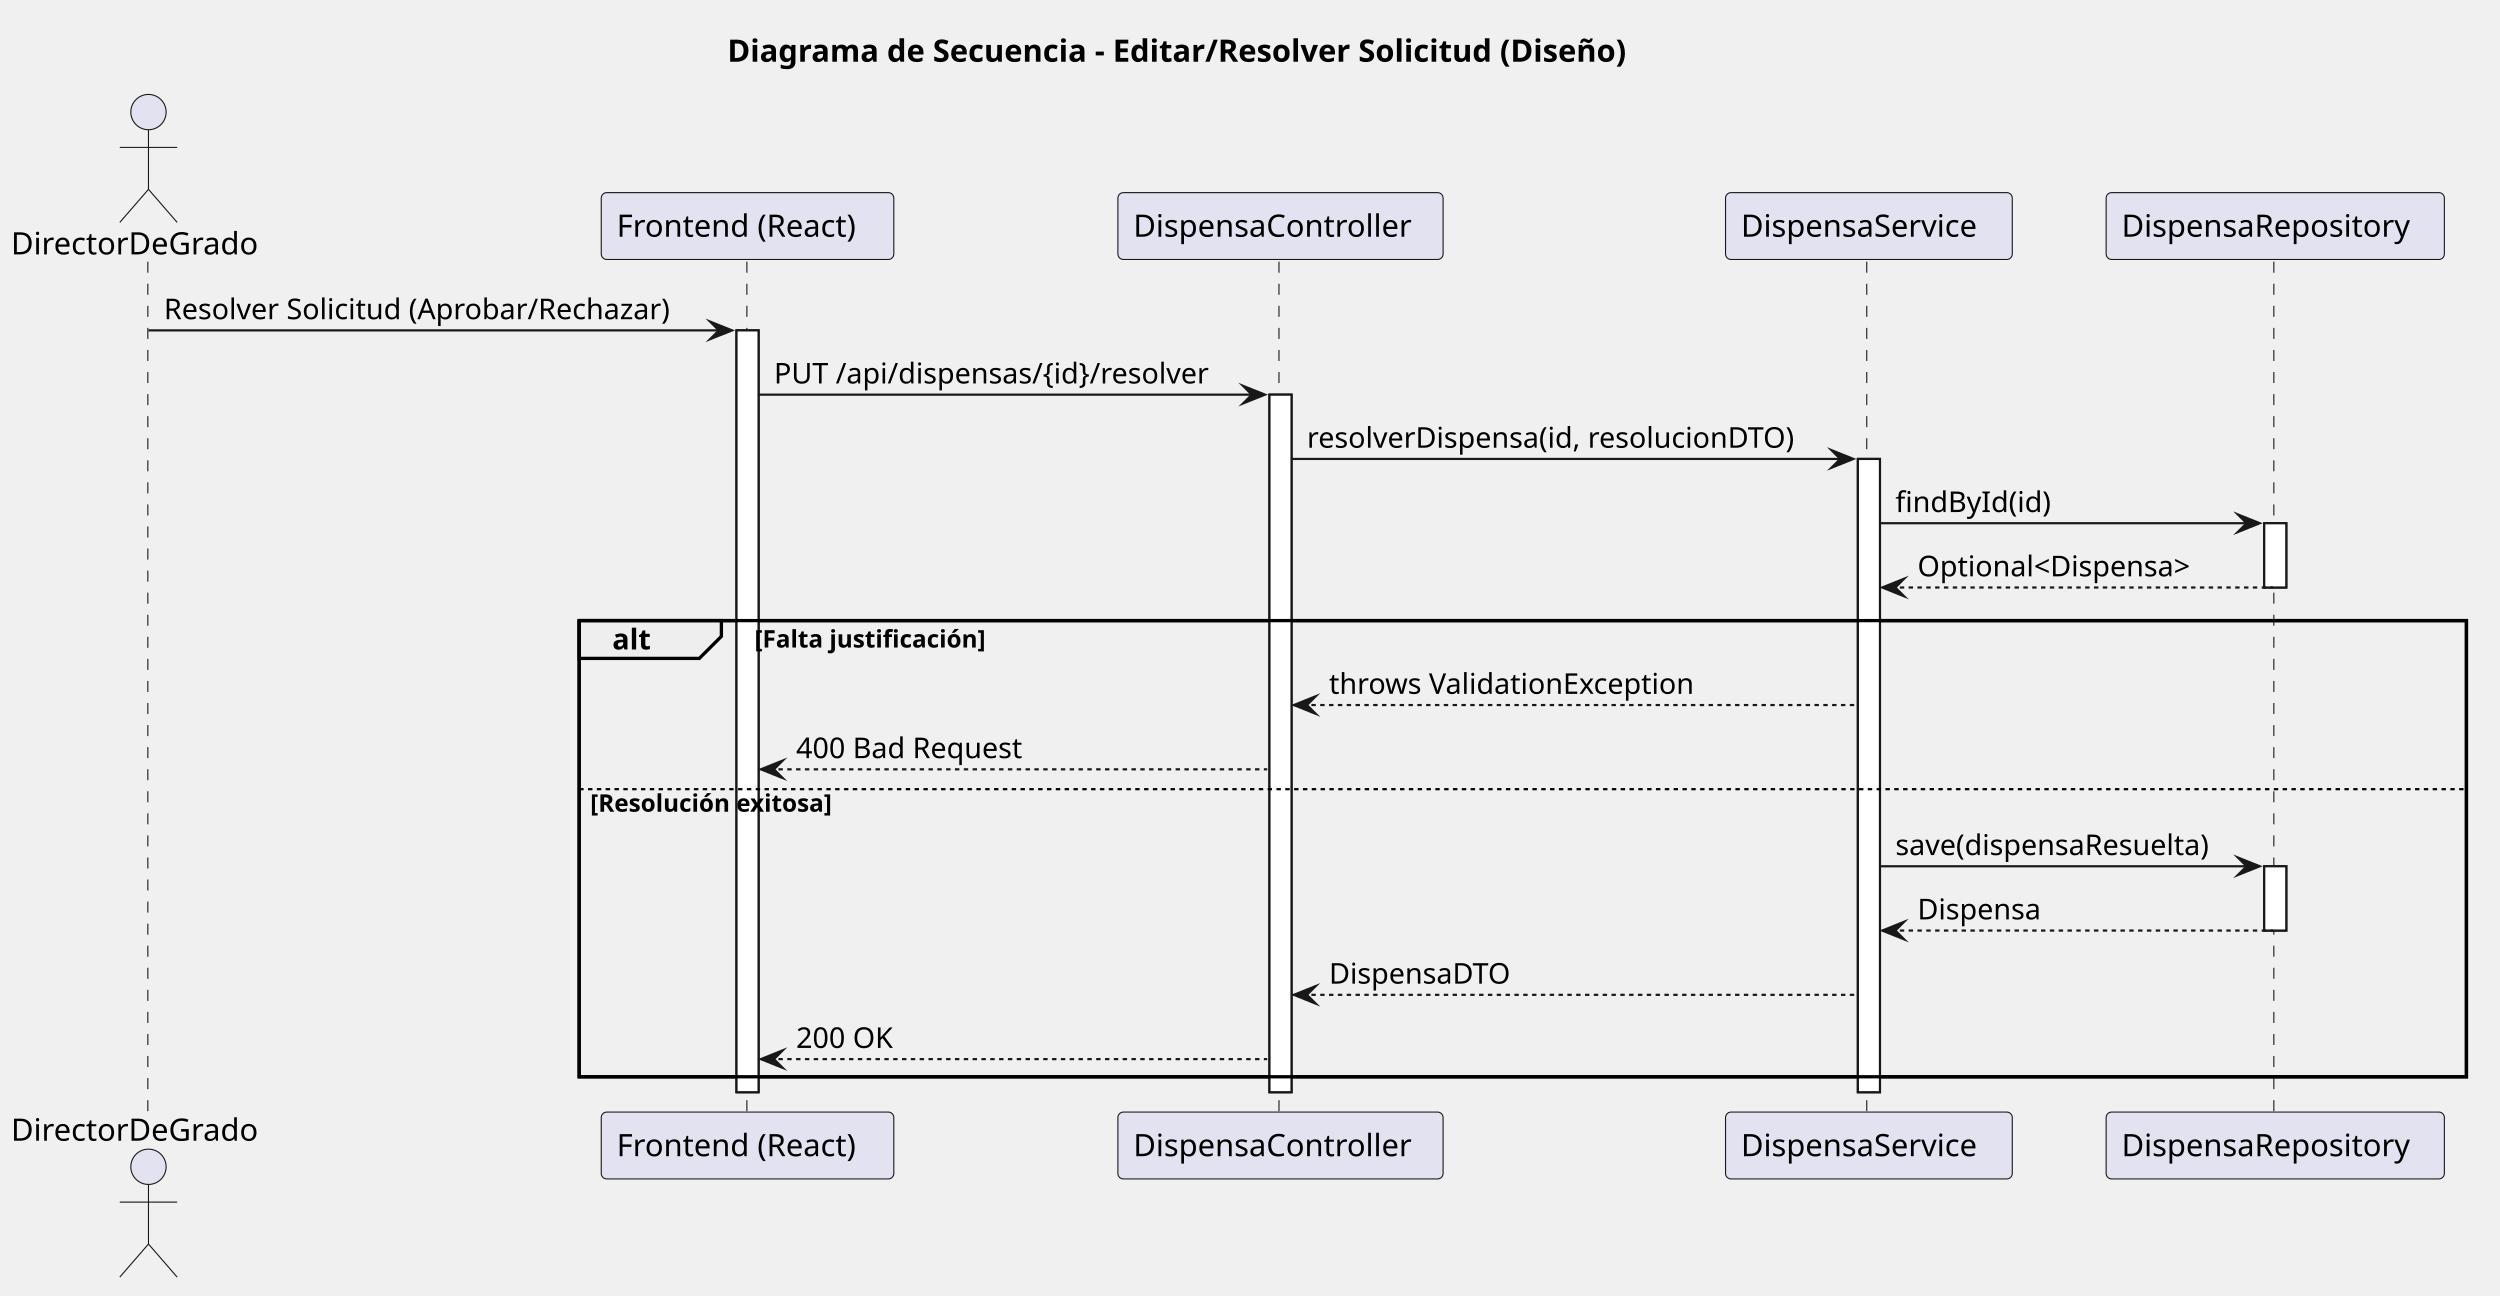
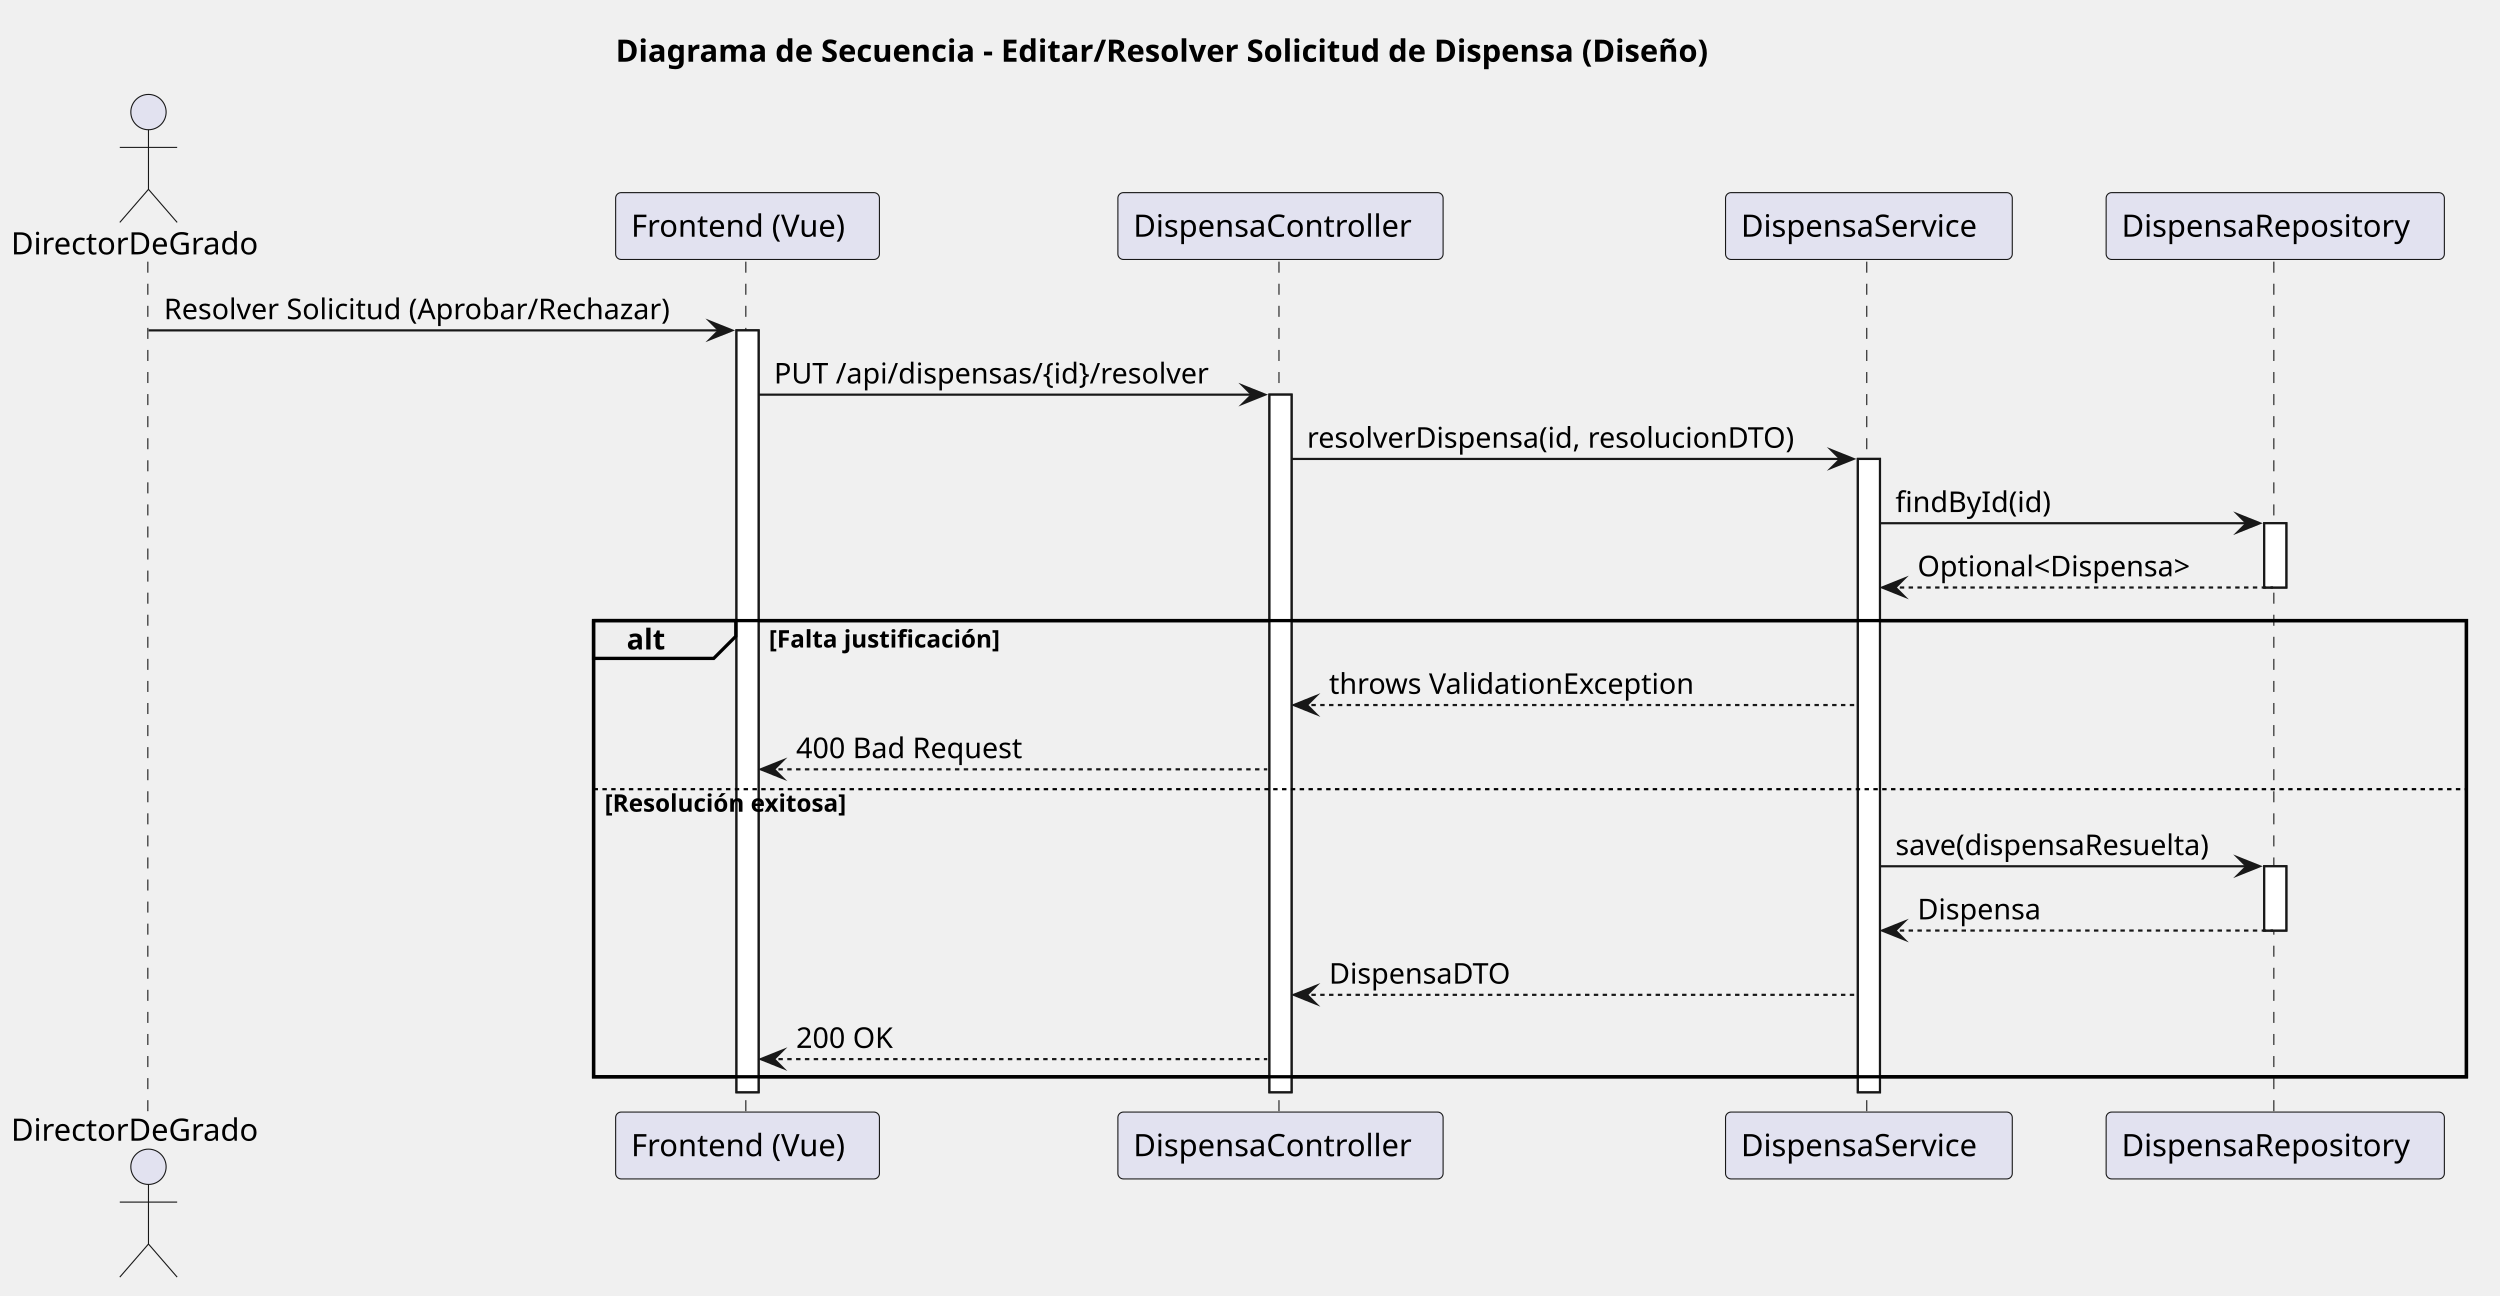
<svg xmlns="http://www.w3.org/2000/svg" contentStyleType="text/css" data-diagram-type="SEQUENCE" height="587px" preserveAspectRatio="none" style="width:1133px;height:587px;background:#FFFFFF;" version="1.1" viewBox="0 0 1133 587" width="1133px" zoomAndPan="magnify">
  <defs />
  <g>
    <g class="title" data-source-line="1">
-       <text fill="#000000" font-family="sans-serif" font-size="14" font-weight="700" lengthAdjust="spacing" textLength="467.496" x="329.646" y="27.995">Diagrama de Secuencia - Editar/Resolver Solicitud (Diseño)</text>
+       <text fill="#000000" font-family="sans-serif" font-size="14" font-weight="700" lengthAdjust="spacing" textLength="568.777" x="279.005" y="27.995">Diagrama de Secuencia - Editar/Resolver Solicitud de Dispensa (Diseño)</text>
    </g>
    <g>
      <rect fill="#FFFFFF" height="345.266" style="stroke:#181818;stroke-width:1;" width="10" x="333.783" y="149.727" />
    </g>
    <g>
      <rect fill="#FFFFFF" height="316.133" style="stroke:#181818;stroke-width:1;" width="10" x="575.322" y="178.859" />
    </g>
    <g>
      <rect fill="#FFFFFF" height="287" style="stroke:#181818;stroke-width:1;" width="10" x="841.991" y="207.992" />
    </g>
    <g>
      <rect fill="#FFFFFF" height="29.133" style="stroke:#181818;stroke-width:1;" width="10" x="1026.147" y="237.125" />
    </g>
    <g>
      <rect fill="#FFFFFF" height="29.133" style="stroke:#181818;stroke-width:1;" width="10" x="1026.147" y="392.594" />
    </g>
-     <rect fill="none" height="206.734" style="stroke:#000000;stroke-width:1.5;" width="855.299" x="262.488" y="281.258" />
+     <rect fill="none" height="206.734" style="stroke:#000000;stroke-width:1.5;" width="848.778" x="269.01" y="281.258" />
    <g class="participant-lifeline" data-entity-uid="part1" data-qualified-name="Director" data-source-line="3" id="part1-lifeline">
      <g>
        <rect fill="#000000" fill-opacity="0" height="386.398" width="8" x="63.288" y="118.594" />
        <line style="stroke:#181818;stroke-width:0.5;stroke-dasharray:5,5;" x1="67" x2="67" y1="118.594" y2="504.992" />
      </g>
    </g>
    <g class="participant-lifeline" data-entity-uid="part2" data-qualified-name="FE" data-source-line="4" id="part2-lifeline">
      <g>
        <rect fill="#000000" fill-opacity="0" height="386.398" width="8" x="334.783" y="118.594" />
-         <line style="stroke:#181818;stroke-width:0.5;stroke-dasharray:5,5;" x1="338.488" x2="338.488" y1="118.594" y2="504.992" />
+         <line style="stroke:#181818;stroke-width:0.5;stroke-dasharray:5,5;" x1="338.01" x2="338.01" y1="118.594" y2="504.992" />
      </g>
    </g>
    <g class="participant-lifeline" data-entity-uid="part3" data-qualified-name="Controller" data-source-line="5" id="part3-lifeline">
      <g>
        <rect fill="#000000" fill-opacity="0" height="386.398" width="8" x="576.322" y="118.594" />
        <line style="stroke:#181818;stroke-width:0.5;stroke-dasharray:5,5;" x1="579.63" x2="579.63" y1="118.594" y2="504.992" />
      </g>
    </g>
    <g class="participant-lifeline" data-entity-uid="part4" data-qualified-name="Service" data-source-line="6" id="part4-lifeline">
      <g>
        <rect fill="#000000" fill-opacity="0" height="386.398" width="8" x="842.991" y="118.594" />
        <line style="stroke:#181818;stroke-width:0.5;stroke-dasharray:5,5;" x1="846.015" x2="846.015" y1="118.594" y2="504.992" />
      </g>
    </g>
    <g class="participant-lifeline" data-entity-uid="part5" data-qualified-name="Repository" data-source-line="7" id="part5-lifeline">
      <g>
        <rect fill="#000000" fill-opacity="0" height="386.398" width="8" x="1027.147" y="118.594" />
        <line style="stroke:#181818;stroke-width:0.5;stroke-dasharray:5,5;" x1="1030.505" x2="1030.505" y1="118.594" y2="504.992" />
      </g>
    </g>
    <g class="participant participant-head" data-entity-uid="part1" data-qualified-name="Director" data-source-line="3" id="part1-head">
      <text fill="#000000" font-family="sans-serif" font-size="14" lengthAdjust="spacing" textLength="118.576" x="5" y="115.292">DirectorDeGrado</text>
      <ellipse cx="67.288" cy="50.797" fill="#E2E2F0" rx="8" ry="8" style="stroke:#181818;stroke-width:0.5;" />
      <path d="M67.288,58.797 L67.288,85.797 M54.288,66.797 L80.288,66.797 M67.288,85.797 L54.288,100.797 M67.288,85.797 L80.288,100.797" fill="none" style="stroke:#181818;stroke-width:0.5;" />
    </g>
    <g class="participant participant-tail" data-entity-uid="part1" data-qualified-name="Director" data-source-line="3" id="part1-tail">
      <text fill="#000000" font-family="sans-serif" font-size="14" lengthAdjust="spacing" textLength="118.576" x="5" y="516.987">DirectorDeGrado</text>
      <ellipse cx="67.288" cy="528.789" fill="#E2E2F0" rx="8" ry="8" style="stroke:#181818;stroke-width:0.5;" />
      <path d="M67.288,536.789 L67.288,563.789 M54.288,544.789 L80.288,544.789 M67.288,563.789 L54.288,578.789 M67.288,563.789 L80.288,578.789" fill="none" style="stroke:#181818;stroke-width:0.5;" />
    </g>
    <g class="participant participant-head" data-entity-uid="part2" data-qualified-name="FE" data-source-line="4" id="part2-head">
-       <rect fill="#E2E2F0" height="30.297" rx="2.5" ry="2.5" style="stroke:#181818;stroke-width:0.5;" width="132.59" x="272.488" y="87.297" />
-       <text fill="#000000" font-family="sans-serif" font-size="14" lengthAdjust="spacing" textLength="118.59" x="279.488" y="107.292">Frontend (React)</text>
+       <rect fill="#E2E2F0" height="30.297" rx="2.5" ry="2.5" style="stroke:#181818;stroke-width:0.5;" width="119.547" x="279.01" y="87.297" />
+       <text fill="#000000" font-family="sans-serif" font-size="14" lengthAdjust="spacing" textLength="105.547" x="286.01" y="107.292">Frontend (Vue)</text>
    </g>
    <g class="participant participant-tail" data-entity-uid="part2" data-qualified-name="FE" data-source-line="4" id="part2-tail">
-       <rect fill="#E2E2F0" height="30.297" rx="2.5" ry="2.5" style="stroke:#181818;stroke-width:0.5;" width="132.59" x="272.488" y="503.992" />
-       <text fill="#000000" font-family="sans-serif" font-size="14" lengthAdjust="spacing" textLength="118.59" x="279.488" y="523.987">Frontend (React)</text>
+       <rect fill="#E2E2F0" height="30.297" rx="2.5" ry="2.5" style="stroke:#181818;stroke-width:0.5;" width="119.547" x="279.01" y="503.992" />
+       <text fill="#000000" font-family="sans-serif" font-size="14" lengthAdjust="spacing" textLength="105.547" x="286.01" y="523.987">Frontend (Vue)</text>
    </g>
    <g class="participant participant-head" data-entity-uid="part3" data-qualified-name="Controller" data-source-line="5" id="part3-head">
      <rect fill="#E2E2F0" height="30.297" rx="2.5" ry="2.5" style="stroke:#181818;stroke-width:0.5;" width="147.383" x="506.63" y="87.297" />
      <text fill="#000000" font-family="sans-serif" font-size="14" lengthAdjust="spacing" textLength="133.383" x="513.63" y="107.292">DispensaController</text>
    </g>
    <g class="participant participant-tail" data-entity-uid="part3" data-qualified-name="Controller" data-source-line="5" id="part3-tail">
      <rect fill="#E2E2F0" height="30.297" rx="2.5" ry="2.5" style="stroke:#181818;stroke-width:0.5;" width="147.383" x="506.63" y="503.992" />
      <text fill="#000000" font-family="sans-serif" font-size="14" lengthAdjust="spacing" textLength="133.383" x="513.63" y="523.987">DispensaController</text>
    </g>
    <g class="participant participant-head" data-entity-uid="part4" data-qualified-name="Service" data-source-line="6" id="part4-head">
      <rect fill="#E2E2F0" height="30.297" rx="2.5" ry="2.5" style="stroke:#181818;stroke-width:0.5;" width="129.951" x="782.015" y="87.297" />
      <text fill="#000000" font-family="sans-serif" font-size="14" lengthAdjust="spacing" textLength="115.951" x="789.015" y="107.292">DispensaService</text>
    </g>
    <g class="participant participant-tail" data-entity-uid="part4" data-qualified-name="Service" data-source-line="6" id="part4-tail">
      <rect fill="#E2E2F0" height="30.297" rx="2.5" ry="2.5" style="stroke:#181818;stroke-width:0.5;" width="129.951" x="782.015" y="503.992" />
      <text fill="#000000" font-family="sans-serif" font-size="14" lengthAdjust="spacing" textLength="115.951" x="789.015" y="523.987">DispensaService</text>
    </g>
    <g class="participant participant-head" data-entity-uid="part5" data-qualified-name="Repository" data-source-line="7" id="part5-head">
      <rect fill="#E2E2F0" height="30.297" rx="2.5" ry="2.5" style="stroke:#181818;stroke-width:0.5;" width="153.282" x="954.505" y="87.297" />
      <text fill="#000000" font-family="sans-serif" font-size="14" lengthAdjust="spacing" textLength="139.282" x="961.505" y="107.292">DispensaRepository</text>
    </g>
    <g class="participant participant-tail" data-entity-uid="part5" data-qualified-name="Repository" data-source-line="7" id="part5-tail">
      <rect fill="#E2E2F0" height="30.297" rx="2.5" ry="2.5" style="stroke:#181818;stroke-width:0.5;" width="153.282" x="954.505" y="503.992" />
      <text fill="#000000" font-family="sans-serif" font-size="14" lengthAdjust="spacing" textLength="139.282" x="961.505" y="523.987">DispensaRepository</text>
    </g>
    <g>
      <rect fill="#FFFFFF" height="345.266" style="stroke:#181818;stroke-width:1;" width="10" x="333.783" y="149.727" />
    </g>
    <g>
      <rect fill="#FFFFFF" height="316.133" style="stroke:#181818;stroke-width:1;" width="10" x="575.322" y="178.859" />
    </g>
    <g>
      <rect fill="#FFFFFF" height="287" style="stroke:#181818;stroke-width:1;" width="10" x="841.991" y="207.992" />
    </g>
    <g>
      <rect fill="#FFFFFF" height="29.133" style="stroke:#181818;stroke-width:1;" width="10" x="1026.147" y="237.125" />
    </g>
    <g>
      <rect fill="#FFFFFF" height="29.133" style="stroke:#181818;stroke-width:1;" width="10" x="1026.147" y="392.594" />
    </g>
    <g class="message" data-entity-1="part1" data-entity-2="part2" data-source-line="9" id="msg1">
      <polygon fill="#181818" points="321.783,145.727,331.783,149.727,321.783,153.727,325.783,149.727" style="stroke:#181818;stroke-width:1;stroke-linejoin:miter;stroke-miterlimit:10;" />
      <line style="stroke:#181818;stroke-width:1;" x1="67.288" x2="327.783" y1="149.727" y2="149.727" />
      <text fill="#000000" font-family="sans-serif" font-size="13" lengthAdjust="spacing" textLength="247.495" x="74.288" y="144.661">Resolver Solicitud (Aprobar/Rechazar)</text>
    </g>
    <g class="message" data-entity-1="part2" data-entity-2="part3" data-source-line="12" id="msg2">
      <polygon fill="#181818" points="563.322,174.859,573.322,178.859,563.322,182.859,567.322,178.859" style="stroke:#181818;stroke-width:1;stroke-linejoin:miter;stroke-miterlimit:10;" />
      <line style="stroke:#181818;stroke-width:1;" x1="343.783" x2="569.322" y1="178.859" y2="178.859" />
      <text fill="#000000" font-family="sans-serif" font-size="13" lengthAdjust="spacing" textLength="212.539" x="350.783" y="173.793">PUT /api/dispensas/{id}/resolver</text>
    </g>
    <g class="message" data-entity-1="part3" data-entity-2="part4" data-source-line="15" id="msg3">
      <polygon fill="#181818" points="829.991,203.992,839.991,207.992,829.991,211.992,833.991,207.992" style="stroke:#181818;stroke-width:1;stroke-linejoin:miter;stroke-miterlimit:10;" />
      <line style="stroke:#181818;stroke-width:1;" x1="585.322" x2="835.991" y1="207.992" y2="207.992" />
      <text fill="#000000" font-family="sans-serif" font-size="13" lengthAdjust="spacing" textLength="237.669" x="592.322" y="202.926">resolverDispensa(id, resolucionDTO)</text>
    </g>
    <g class="message" data-entity-1="part4" data-entity-2="part5" data-source-line="17" id="msg4">
      <polygon fill="#181818" points="1014.146,233.125,1024.147,237.125,1014.146,241.125,1018.146,237.125" style="stroke:#181818;stroke-width:1;stroke-linejoin:miter;stroke-miterlimit:10;" />
      <line style="stroke:#181818;stroke-width:1;" x1="851.991" x2="1020.146" y1="237.125" y2="237.125" />
      <text fill="#000000" font-family="sans-serif" font-size="13" lengthAdjust="spacing" textLength="75.385" x="858.991" y="232.059">findById(id)</text>
    </g>
    <g class="message" data-entity-1="part5" data-entity-2="part4" data-source-line="19" id="msg5">
      <polygon fill="#181818" points="862.991,262.258,852.991,266.258,862.991,270.258,858.991,266.258" style="stroke:#181818;stroke-width:1;stroke-linejoin:miter;stroke-miterlimit:10;" />
      <line style="stroke:#181818;stroke-width:1;stroke-dasharray:2,2;" x1="856.991" x2="1030.147" y1="266.258" y2="266.258" />
      <text fill="#000000" font-family="sans-serif" font-size="13" lengthAdjust="spacing" textLength="136.373" x="868.991" y="261.192">Optional&lt;Dispensa&gt;</text>
    </g>
-     <path d="M262.488,281.258 L326.931,281.258 L326.931,288.391 L316.931,298.391 L262.488,298.391 L262.488,281.258" fill="#EEEEEE" style="stroke:#000000;stroke-width:1.5;" />
-     <rect fill="none" height="206.734" style="stroke:#000000;stroke-width:1.5;" width="855.299" x="262.488" y="281.258" />
-     <text fill="#000000" font-family="sans-serif" font-size="13" font-weight="700" lengthAdjust="spacing" textLength="19.443" x="277.488" y="294.325">alt</text>
-     <text fill="#000000" font-family="sans-serif" font-size="11" font-weight="700" lengthAdjust="spacing" textLength="120.629" x="341.931" y="293.468">[Falta justificación]</text>
+     <path d="M269.01,281.258 L333.453,281.258 L333.453,288.391 L323.453,298.391 L269.01,298.391 L269.01,281.258" fill="#EEEEEE" style="stroke:#000000;stroke-width:1.5;" />
+     <rect fill="none" height="206.734" style="stroke:#000000;stroke-width:1.5;" width="848.778" x="269.01" y="281.258" />
+     <text fill="#000000" font-family="sans-serif" font-size="13" font-weight="700" lengthAdjust="spacing" textLength="19.443" x="284.01" y="294.325">alt</text>
+     <text fill="#000000" font-family="sans-serif" font-size="11" font-weight="700" lengthAdjust="spacing" textLength="120.629" x="348.453" y="293.468">[Falta justificación]</text>
    <g class="message" data-entity-1="part4" data-entity-2="part3" data-source-line="23" id="msg6">
      <polygon fill="#181818" points="596.322,315.523,586.322,319.523,596.322,323.523,592.322,319.523" style="stroke:#181818;stroke-width:1;stroke-linejoin:miter;stroke-miterlimit:10;" />
      <line style="stroke:#181818;stroke-width:1;stroke-dasharray:2,2;" x1="590.322" x2="840.991" y1="319.523" y2="319.523" />
      <text fill="#000000" font-family="sans-serif" font-size="13" lengthAdjust="spacing" textLength="177.582" x="602.322" y="314.457">throws ValidationException</text>
    </g>
    <g class="message" data-entity-1="part3" data-entity-2="part2" data-source-line="24" id="msg7">
      <polygon fill="#181818" points="354.783,344.656,344.783,348.656,354.783,352.656,350.783,348.656" style="stroke:#181818;stroke-width:1;stroke-linejoin:miter;stroke-miterlimit:10;" />
      <line style="stroke:#181818;stroke-width:1;stroke-dasharray:2,2;" x1="348.783" x2="574.322" y1="348.656" y2="348.656" />
      <text fill="#000000" font-family="sans-serif" font-size="13" lengthAdjust="spacing" textLength="111.605" x="360.783" y="343.59">400 Bad Request</text>
    </g>
-     <line style="stroke:#000000;stroke-width:1;stroke-dasharray:2,2;" x1="262.488" x2="1117.788" y1="357.656" y2="357.656" />
-     <text fill="#000000" font-family="sans-serif" font-size="11" font-weight="700" lengthAdjust="spacing" textLength="126.312" x="267.488" y="367.867">[Resolución exitosa]</text>
+     <line style="stroke:#000000;stroke-width:1;stroke-dasharray:2,2;" x1="269.01" x2="1117.788" y1="357.656" y2="357.656" />
+     <text fill="#000000" font-family="sans-serif" font-size="11" font-weight="700" lengthAdjust="spacing" textLength="126.312" x="274.01" y="367.867">[Resolución exitosa]</text>
    <g class="message" data-entity-1="part4" data-entity-2="part5" data-source-line="26" id="msg8">
      <polygon fill="#181818" points="1014.146,388.594,1024.147,392.594,1014.146,396.594,1018.146,392.594" style="stroke:#181818;stroke-width:1;stroke-linejoin:miter;stroke-miterlimit:10;" />
      <line style="stroke:#181818;stroke-width:1;" x1="851.991" x2="1020.146" y1="392.594" y2="392.594" />
      <text fill="#000000" font-family="sans-serif" font-size="13" lengthAdjust="spacing" textLength="155.156" x="858.991" y="387.528">save(dispensaResuelta)</text>
    </g>
    <g class="message" data-entity-1="part5" data-entity-2="part4" data-source-line="28" id="msg9">
      <polygon fill="#181818" points="862.991,417.727,852.991,421.727,862.991,425.727,858.991,421.727" style="stroke:#181818;stroke-width:1;stroke-linejoin:miter;stroke-miterlimit:10;" />
      <line style="stroke:#181818;stroke-width:1;stroke-dasharray:2,2;" x1="856.991" x2="1030.147" y1="421.727" y2="421.727" />
      <text fill="#000000" font-family="sans-serif" font-size="13" lengthAdjust="spacing" textLength="59.623" x="868.991" y="416.661">Dispensa</text>
    </g>
    <g class="message" data-entity-1="part4" data-entity-2="part3" data-source-line="30" id="msg10">
      <polygon fill="#181818" points="596.322,446.859,586.322,450.859,596.322,454.859,592.322,450.859" style="stroke:#181818;stroke-width:1;stroke-linejoin:miter;stroke-miterlimit:10;" />
      <line style="stroke:#181818;stroke-width:1;stroke-dasharray:2,2;" x1="590.322" x2="840.991" y1="450.859" y2="450.859" />
      <text fill="#000000" font-family="sans-serif" font-size="13" lengthAdjust="spacing" textLength="87.807" x="602.322" y="445.793">DispensaDTO</text>
    </g>
    <g class="message" data-entity-1="part3" data-entity-2="part2" data-source-line="31" id="msg11">
      <polygon fill="#181818" points="354.783,475.992,344.783,479.992,354.783,483.992,350.783,479.992" style="stroke:#181818;stroke-width:1;stroke-linejoin:miter;stroke-miterlimit:10;" />
      <line style="stroke:#181818;stroke-width:1;stroke-dasharray:2,2;" x1="348.783" x2="574.322" y1="479.992" y2="479.992" />
      <text fill="#000000" font-family="sans-serif" font-size="13" lengthAdjust="spacing" textLength="47.703" x="360.783" y="474.926">200 OK</text>
    </g>
  </g>
</svg>
